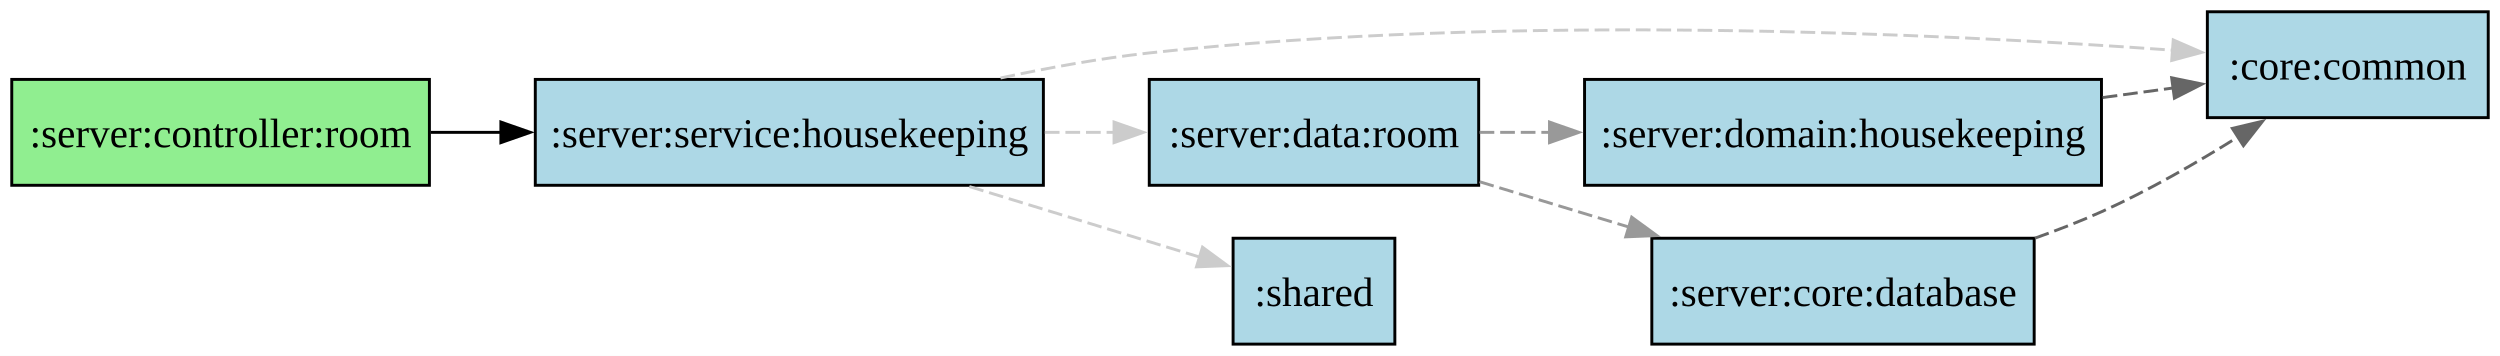
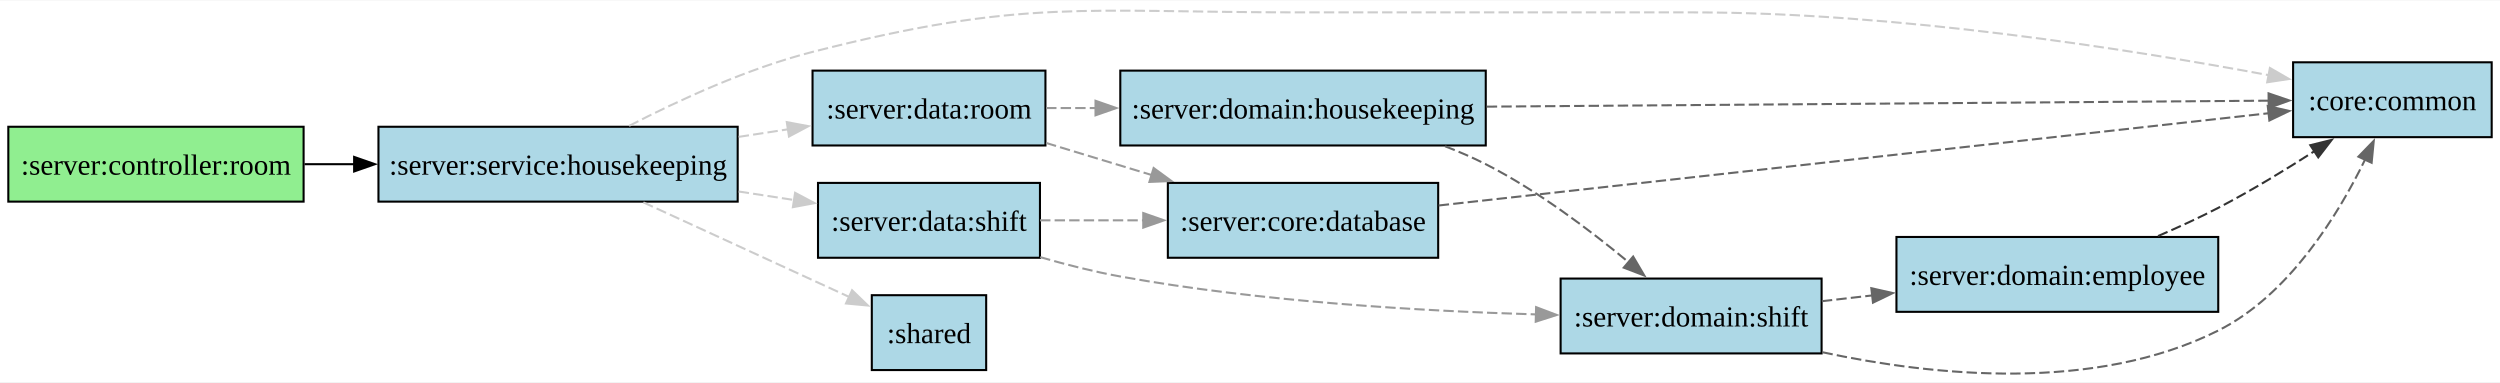
- <svg xmlns="http://www.w3.org/2000/svg" width="850pt" height="121pt" viewBox="0 0 850 121">
+ <svg xmlns="http://www.w3.org/2000/svg" width="1202pt" height="184pt" viewBox="0 0 1202.25 183.56">
  <g class="graph">
-     <path fill="#fff" d="M0 121V0h850v121z" />
+     <path fill="#fff" d="M0 183.56V0h1202.25v183.56z" />
    <g class="node">
-       <path fill="#90ee90" stroke="#000" d="M146 27H4v36h142z" />
-       <text x="71" y="-66.95" font-family="Times New Roman,serif" font-size="14" text-anchor="middle" transform="translate(4 117)">:server:controller:room</text>
+       <path fill="#90ee90" stroke="#000" d="M146 60.72H4v36h142z" />
+       <text x="71" y="-95.79" font-family="Times New Roman,serif" font-size="14" text-anchor="middle" transform="translate(4 179.56)">:server:controller:room</text>
    </g>
    <g class="node">
-       <path fill="#add8e6" stroke="#000" d="M354.75 27H182v36h172.75z" />
-       <text x="264.38" y="-66.95" font-family="Times New Roman,serif" font-size="14" text-anchor="middle" transform="translate(4 117)">:server:service:housekeeping</text>
+       <path fill="#add8e6" stroke="#000" d="M354.75 60.72H182v36h172.75z" />
+       <text x="264.38" y="-95.79" font-family="Times New Roman,serif" font-size="14" text-anchor="middle" transform="translate(4 179.56)">:server:service:housekeeping</text>
    </g>
    <g stroke="#000" class="edge">
-       <path fill="none" d="M146.45 45h23.96" />
-       <path d="m170.3 41.5 10 3.5-10 3.5z" />
+       <path fill="none" d="M146.45 78.72h23.96" />
+       <path d="m170.3 75.22 10 3.5-10 3.5z" />
    </g>
    <g class="node">
-       <path fill="#add8e6" stroke="#000" d="M714.5 27H538.75v36H714.5z" />
-       <text x="622.62" y="-66.95" font-family="Times New Roman,serif" font-size="14" text-anchor="middle" transform="translate(4 117)">:server:domain:housekeeping</text>
+       <path fill="#add8e6" stroke="#000" d="M1198.25 29.72h-95.5v36h95.5z" />
+       <text x="1146.5" y="-126.79" font-family="Times New Roman,serif" font-size="14" text-anchor="middle" transform="translate(4 179.56)">:core:common</text>
+     </g>
+     <g stroke="#ccc" class="edge">
+       <path fill="none" stroke-dasharray="5,2" d="M302.54 60.29c23.79-12.3 57.03-27.62 88.21-35.57 101.48-25.88 130.15-19 234.87-19h188.63c97.73 0 210.25 17.79 276.92 30.21" />
+       <path fill="#ccc" d="m1091.6 32.45 9.18 5.3-10.48 1.58z" />
    </g>
    <g class="node">
-       <path fill="#add8e6" stroke="#000" d="M846 4h-95.5v36H846z" />
-       <text x="794.25" y="-89.95" font-family="Times New Roman,serif" font-size="14" text-anchor="middle" transform="translate(4 117)">:core:common</text>
+       <path fill="#add8e6" stroke="#000" d="M500.12 87.72H393.38v36h106.74z" />
+       <text x="442.75" y="-68.79" font-family="Times New Roman,serif" font-size="14" text-anchor="middle" transform="translate(4 179.56)">:server:data:shift</text>
+     </g>
+     <g stroke="#ccc" class="edge">
+       <path fill="none" stroke-dasharray="5,2" d="M355.24 91.86c9.01 1.38 18.06 2.77 26.76 4.1" />
+       <path fill="#ccc" d="m382.36 92.48 9.36 4.97-10.42 1.94z" />
+     </g>
+     <g class="node">
+       <path fill="#add8e6" stroke="#000" d="M502.75 33.72h-112v36h112z" />
+       <text x="442.75" y="-122.79" font-family="Times New Roman,serif" font-size="14" text-anchor="middle" transform="translate(4 179.56)">:server:data:room</text>
+     </g>
+     <g stroke="#ccc" class="edge">
+       <path fill="none" stroke-dasharray="5,2" d="M355.24 65.58c8-1.23 16.03-2.46 23.83-3.65" />
+       <path fill="#ccc" d="m378.37 58.49 10.41 1.95-9.35 4.97z" />
+     </g>
+     <g class="node">
+       <path fill="#add8e6" stroke="#000" d="M474.25 141.72h-55v36h55z" />
+       <text x="442.75" y="-14.79" font-family="Times New Roman,serif" font-size="14" text-anchor="middle" transform="translate(4 179.56)">:shared</text>
+     </g>
+     <g stroke="#ccc" class="edge">
+       <path fill="none" stroke-dasharray="5,2" d="M309.4 97.1c29.78 13.68 70.13 32.21 99.2 45.56" />
+       <path fill="#ccc" d="m409.76 139.34 7.62 7.35-10.54-.99z" />
+     </g>
+     <g class="node">
+       <path fill="#add8e6" stroke="#000" d="M876 133.72H750.5v36H876z" />
+       <text x="809.25" y="-22.79" font-family="Times New Roman,serif" font-size="14" text-anchor="middle" transform="translate(4 179.56)">:server:domain:shift</text>
    </g>
    <g stroke="#666" class="edge">
-       <path fill="none" stroke-dasharray="5,2" d="M714.92 33.16c8.18-1.11 16.33-2.21 24.15-3.27" />
-       <path fill="#666" d="m738.36 26.45 10.38 2.13-9.44 4.81z" />
-     </g>
-     <g stroke="#ccc" class="edge">
-       <path fill="none" stroke-dasharray="5,2" d="M340.18 26.52c16.48-3.54 34.05-6.7 50.57-8.52 123.37-13.56 269.06-6.6 348.19-.92" />
-       <path fill="#ccc" d="m738.9 13.57 9.71 4.23-10.23 2.75z" />
+       <path fill="none" stroke-dasharray="5,2" d="M876.44 169.16c53.4 11.44 130.93 19.36 190.31-10.44 33.99-17.06 57.57-55.42 70.63-82.25" />
+       <path fill="#666" d="m1134.16 75.1 7.38-7.6-1.03 10.55z" />
    </g>
    <g class="node">
-       <path fill="#add8e6" stroke="#000" d="M502.75 27h-112v36h112z" />
-       <text x="442.75" y="-66.95" font-family="Times New Roman,serif" font-size="14" text-anchor="middle" transform="translate(4 117)">:server:data:room</text>
+       <path fill="#add8e6" stroke="#000" d="M1066.75 113.72H912v36h154.75z" />
+       <text x="985.38" y="-42.79" font-family="Times New Roman,serif" font-size="14" text-anchor="middle" transform="translate(4 179.56)">:server:domain:employee</text>
    </g>
-     <g stroke="#ccc" class="edge">
-       <path fill="none" stroke-dasharray="5,2" d="M355.24 45h23.55" />
-       <path fill="#ccc" d="m378.77 41.5 10 3.5-10 3.5z" />
+     <g stroke="#666" class="edge">
+       <path fill="none" stroke-dasharray="5,2" d="M876.13 144.61c7.93-.91 16.17-1.85 24.41-2.8" />
+       <path fill="#666" d="m899.92 138.36 10.34 2.33-9.54 4.62z" />
+     </g>
+     <g stroke="#333" class="edge">
+       <path fill="none" stroke-dasharray="5,2" d="M1037.79 113.28c9.71-4.17 19.77-8.79 28.96-13.56 15.66-8.13 32.25-18.24 46.44-27.37" />
+       <path fill="#333" d="m1111.03 69.58 10.28-2.54-6.46 8.4z" />
    </g>
    <g class="node">
-       <path fill="#add8e6" stroke="#000" d="M474.25 81h-55v36h55z" />
-       <text x="442.75" y="-12.95" font-family="Times New Roman,serif" font-size="14" text-anchor="middle" transform="translate(4 117)">:shared</text>
+       <path fill="#add8e6" stroke="#000" d="M714.5 33.72H538.75v36H714.5z" />
+       <text x="622.62" y="-122.79" font-family="Times New Roman,serif" font-size="14" text-anchor="middle" transform="translate(4 179.56)">:server:domain:housekeeping</text>
    </g>
-     <g stroke="#ccc" class="edge">
-       <path fill="none" stroke-dasharray="5,2" d="M329.58 63.43c25.95 7.95 55.51 17 78.32 23.98" />
-       <path fill="#ccc" d="m408.85 84.04 8.53 6.28-10.58.41z" />
+     <g stroke="#666" class="edge">
+       <path fill="none" stroke-dasharray="5,2" d="M714.98 51.05c106.85-.82 284.78-2.18 376.27-2.88" />
+       <path fill="#666" d="m1090.96 44.67 10.02 3.42-9.97 3.58z" />
+     </g>
+     <g stroke="#666" class="edge">
+       <path fill="none" stroke-dasharray="5,2" d="M694.94 70.11c6.74 2.59 13.37 5.45 19.56 8.61 24.97 12.73 50.25 31.81 68.84 47.27" />
+       <path fill="#666" d="m785.38 123.13 5.37 9.13-9.89-3.79z" />
    </g>
    <g stroke="#999" class="edge">
-       <path fill="none" stroke-dasharray="5,2" d="M503.06 45h24.04" />
-       <path fill="#999" d="m526.83 41.5 10 3.5-10 3.5z" />
+       <path fill="none" stroke-dasharray="5,2" d="M500.21 123.41c12.5 3.62 25.89 7.02 38.54 9.31 67.01 12.12 144.55 16.62 199.91 18.24" />
+       <path fill="#999" d="m738.71 147.46 9.91 3.77-10.09 3.23z" />
    </g>
    <g class="node">
-       <path fill="#add8e6" stroke="#000" d="M691.62 81h-130v36h130z" />
-       <text x="622.62" y="-12.95" font-family="Times New Roman,serif" font-size="14" text-anchor="middle" transform="translate(4 117)">:server:core:database</text>
+       <path fill="#add8e6" stroke="#000" d="M691.62 87.72h-130v36h130z" />
+       <text x="622.62" y="-68.79" font-family="Times New Roman,serif" font-size="14" text-anchor="middle" transform="translate(4 179.56)">:server:core:database</text>
    </g>
    <g stroke="#999" class="edge">
-       <path fill="none" stroke-dasharray="5,2" d="M503.06 61.79c16.06 4.88 33.84 10.27 50.76 15.41" />
-       <path fill="#999" d="m554.78 73.84 8.56 6.25-10.59.44z" />
+       <path fill="none" stroke-dasharray="5,2" d="M500.16 105.72h49.69" />
+       <path fill="#999" d="m549.79 102.22 10 3.5-10 3.5z" />
    </g>
    <g stroke="#666" class="edge">
-       <path fill="none" stroke-dasharray="5,2" d="M691.86 80.98c7.73-2.74 15.44-5.74 22.64-8.98 15.92-7.16 32.56-16.75 46.71-25.62" />
-       <path fill="#666" d="m758.99 43.65 10.31-2.44-6.54 8.34z" />
+       <path fill="none" stroke-dasharray="5,2" d="M691.88 98.58C794.22 87.2 992.7 65.15 1091.18 54.2" />
+       <path fill="#666" d="m1090.56 50.75 10.33 2.37-9.55 4.59z" />
+     </g>
+     <g stroke="#999" class="edge">
+       <path fill="none" stroke-dasharray="5,2" d="M503.06 51.72h24.04" />
+       <path fill="#999" d="m526.83 48.22 10 3.5-10 3.5z" />
+     </g>
+     <g stroke="#999" class="edge">
+       <path fill="none" stroke-dasharray="5,2" d="M503.06 68.51c16.06 4.88 33.84 10.27 50.76 15.41" />
+       <path fill="#999" d="m554.78 80.56 8.56 6.25-10.59.44z" />
    </g>
  </g>
</svg>
